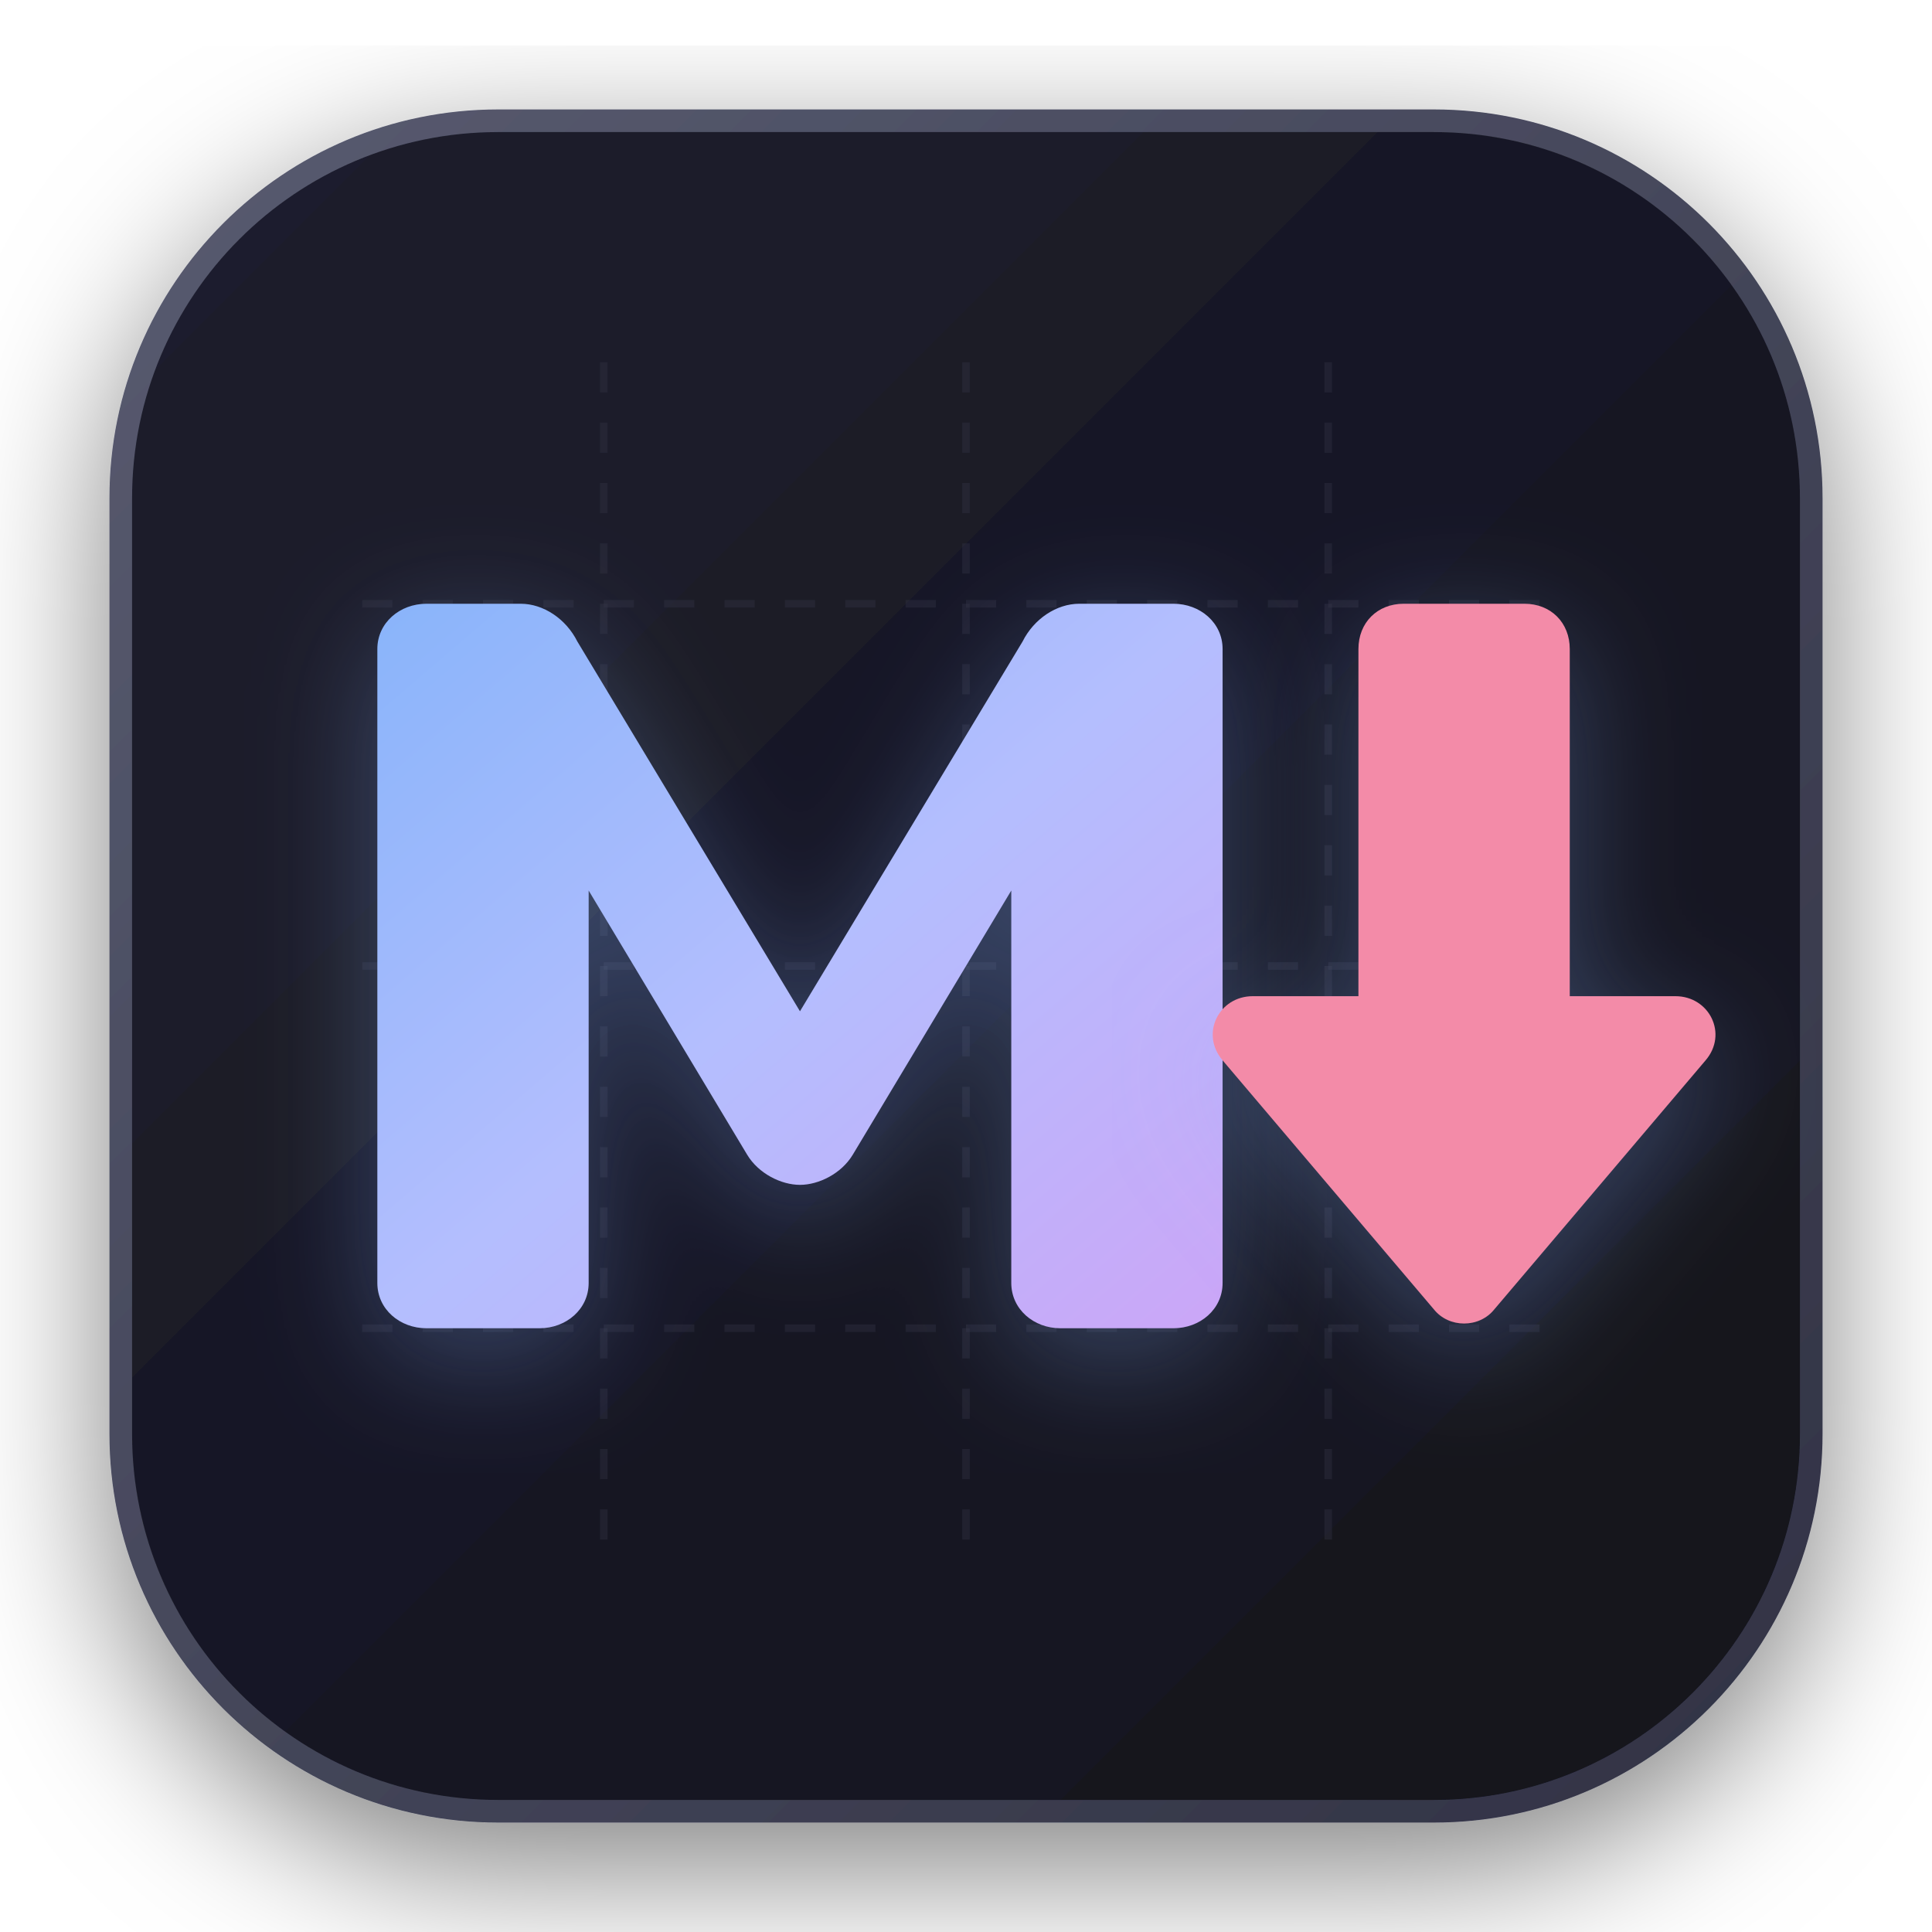
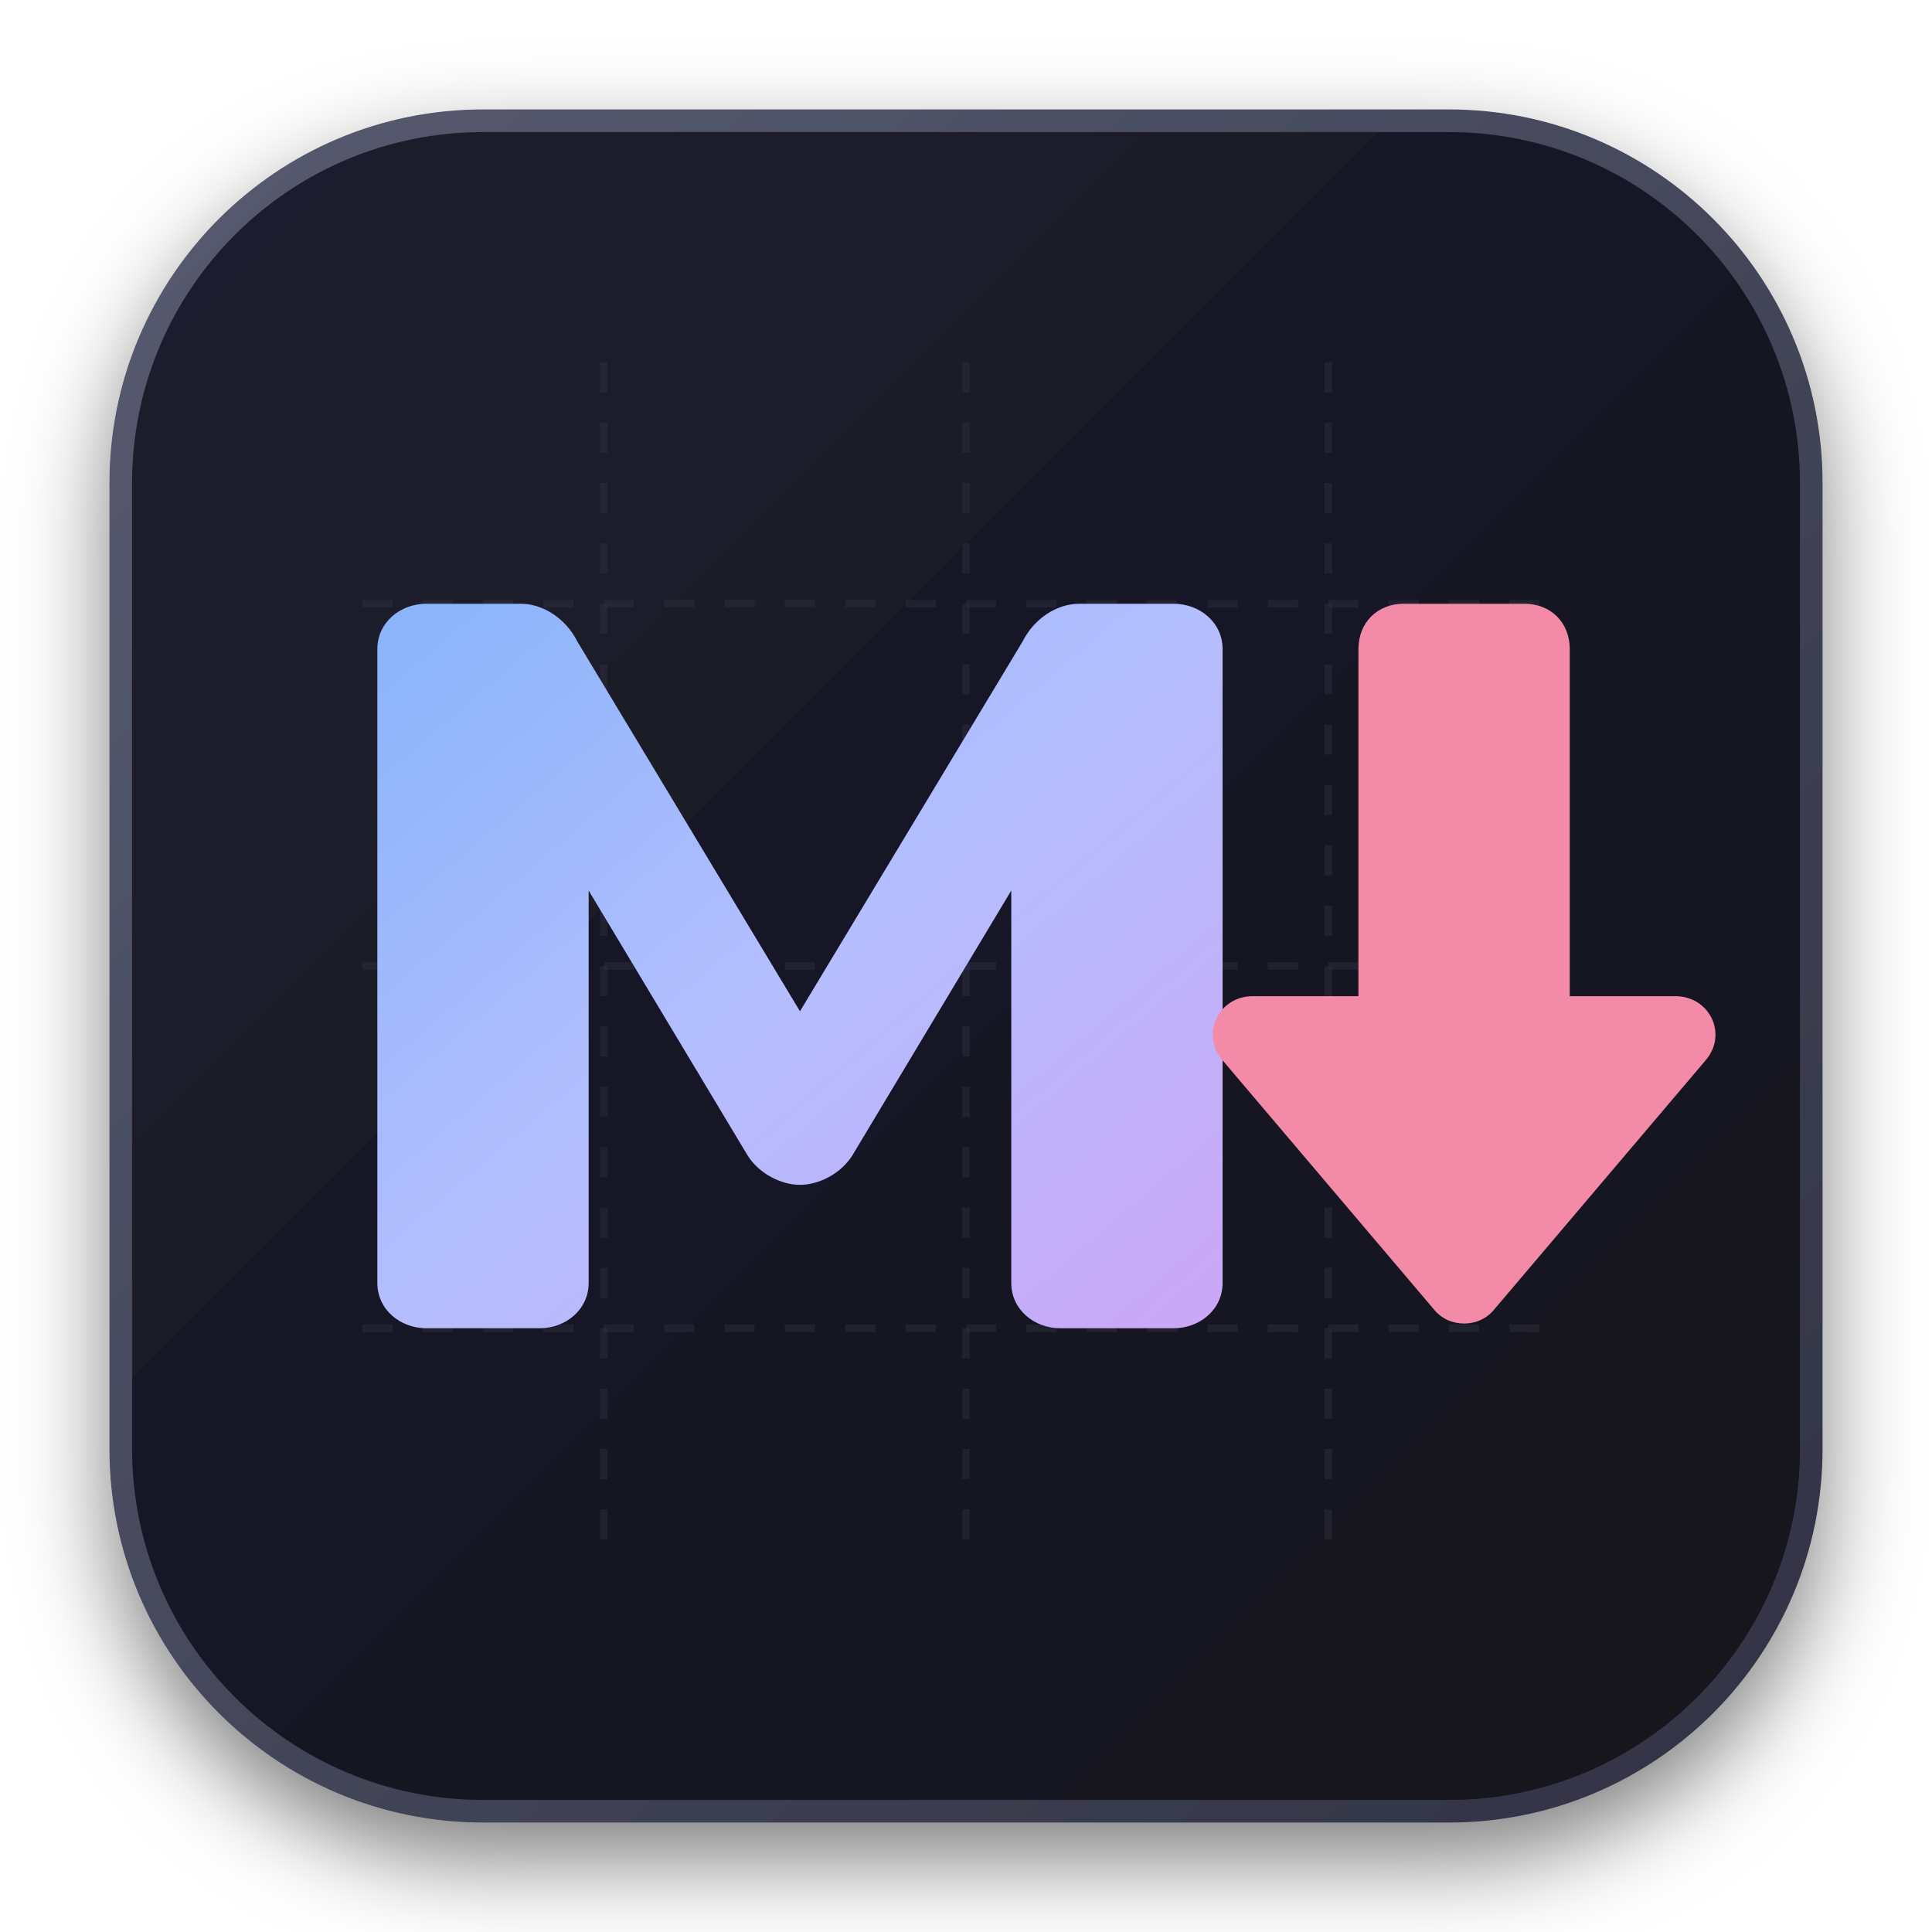
<svg xmlns="http://www.w3.org/2000/svg" viewBox="0 0 512 512" width="512" height="512">
  <defs>
    <linearGradient id="bg-grad" x1="0%" y1="0%" x2="100%" y2="100%">
      <stop offset="0%" stop-color="#1e1e2e" />
      <stop offset="50%" stop-color="#181825" />
      <stop offset="100%" stop-color="#11111b" />
    </linearGradient>
    <linearGradient id="accent-grad" x1="0%" y1="0%" x2="100%" y2="100%">
      <stop offset="0%" stop-color="#89b4fa" />
      <stop offset="50%" stop-color="#b4befe" />
      <stop offset="100%" stop-color="#cba6f7" />
    </linearGradient>
    <linearGradient id="border-grad" x1="0%" y1="0%" x2="100%" y2="100%">
      <stop offset="0%" stop-color="#585b70" />
      <stop offset="100%" stop-color="#313244" />
    </linearGradient>
-     <filter id="glow" x="-20%" y="-20%" width="140%" height="140%">
-       <feDropShadow dx="0" dy="8" stdDeviation="16" flood-color="#89b4fa" flood-opacity="0.3" />
-     </filter>
-     <filter id="shadow" x="-10%" y="-10%" width="120%" height="120%">
-       <feDropShadow dx="0" dy="12" stdDeviation="20" flood-color="#000000" flood-opacity="0.5" />
+     <filter id="shadow" x="-10%" y="-10%" width="130%" height="130%">
+       <feGaussianBlur in="SourceAlpha" stdDeviation="12" />
+       <feOffset dx="0" dy="10" result="offsetblur" />
+       <feFlood flood-color="#000000" flood-opacity="0.5" />
+       <feComposite in2="offsetblur" operator="in" />
+       <feMerge>
+         <feMergeNode />
+         <feMergeNode in="SourceGraphic" />
+       </feMerge>
    </filter>
  </defs>
-   <rect x="32" y="32" width="448" height="448" rx="100" fill="url(#bg-grad)" stroke="url(#border-grad)" stroke-width="6" filter="url(#shadow)" />
+   <rect x="32" y="32" width="448" height="448" rx="96" fill="url(#bg-grad)" stroke="url(#border-grad)" stroke-width="6" filter="url(#shadow)" />
  <path d="M96 160 H416 M96 256 H416 M96 352 H416" stroke="#313244" stroke-width="2" stroke-dasharray="8 8" opacity="0.4" />
  <path d="M160 96 V416 M256 96 V416 M352 96 V416" stroke="#313244" stroke-width="2" stroke-dasharray="8 8" opacity="0.4" />
-   <path d="M100 340 V172 C100 165 106 160 113 160 H138 C144 160 150 164 153 170 L212 268 L271 170 C274 164 280 160 286 160 H311 C318 160 324 165 324 172 V340 C324 347 318 352 311 352 H281 C274 352 268 347 268 340 V236 L226 306 C223 311 217 314 212 314 C207 314 201 311 198 306 L156 236 V340 C156 347 150 352 143 352 H113 C106 352 100 347 100 340 Z" fill="url(#accent-grad)" filter="url(#glow)" />
-   <path d="M372 160 H404 C411 160 416 165 416 172 V264 H444 C453 264 458 274 452 281 L396 347 C392 352 384 352 380 347 L324 281 C318 274 323 264 332 264 H360 V172 C360 165 365 160 372 160 Z" fill="#f38ba8" filter="url(#glow)" />
+   <path d="M100 340 V172 C100 165 106 160 113 160 H138 C144 160 150 164 153 170 L212 268 L271 170 C274 164 280 160 286 160 H311 C318 160 324 165 324 172 V340 C324 347 318 352 311 352 H281 C274 352 268 347 268 340 V236 L226 306 C223 311 217 314 212 314 C207 314 201 311 198 306 L156 236 V340 C156 347 150 352 143 352 H113 C106 352 100 347 100 340 Z" fill="url(#accent-grad)" />
+   <path d="M372 160 H404 C411 160 416 165 416 172 V264 H444 C453 264 458 274 452 281 L396 347 C392 352 384 352 380 347 L324 281 C318 274 323 264 332 264 H360 V172 C360 165 365 160 372 160 Z" fill="#f38ba8" />
</svg>
